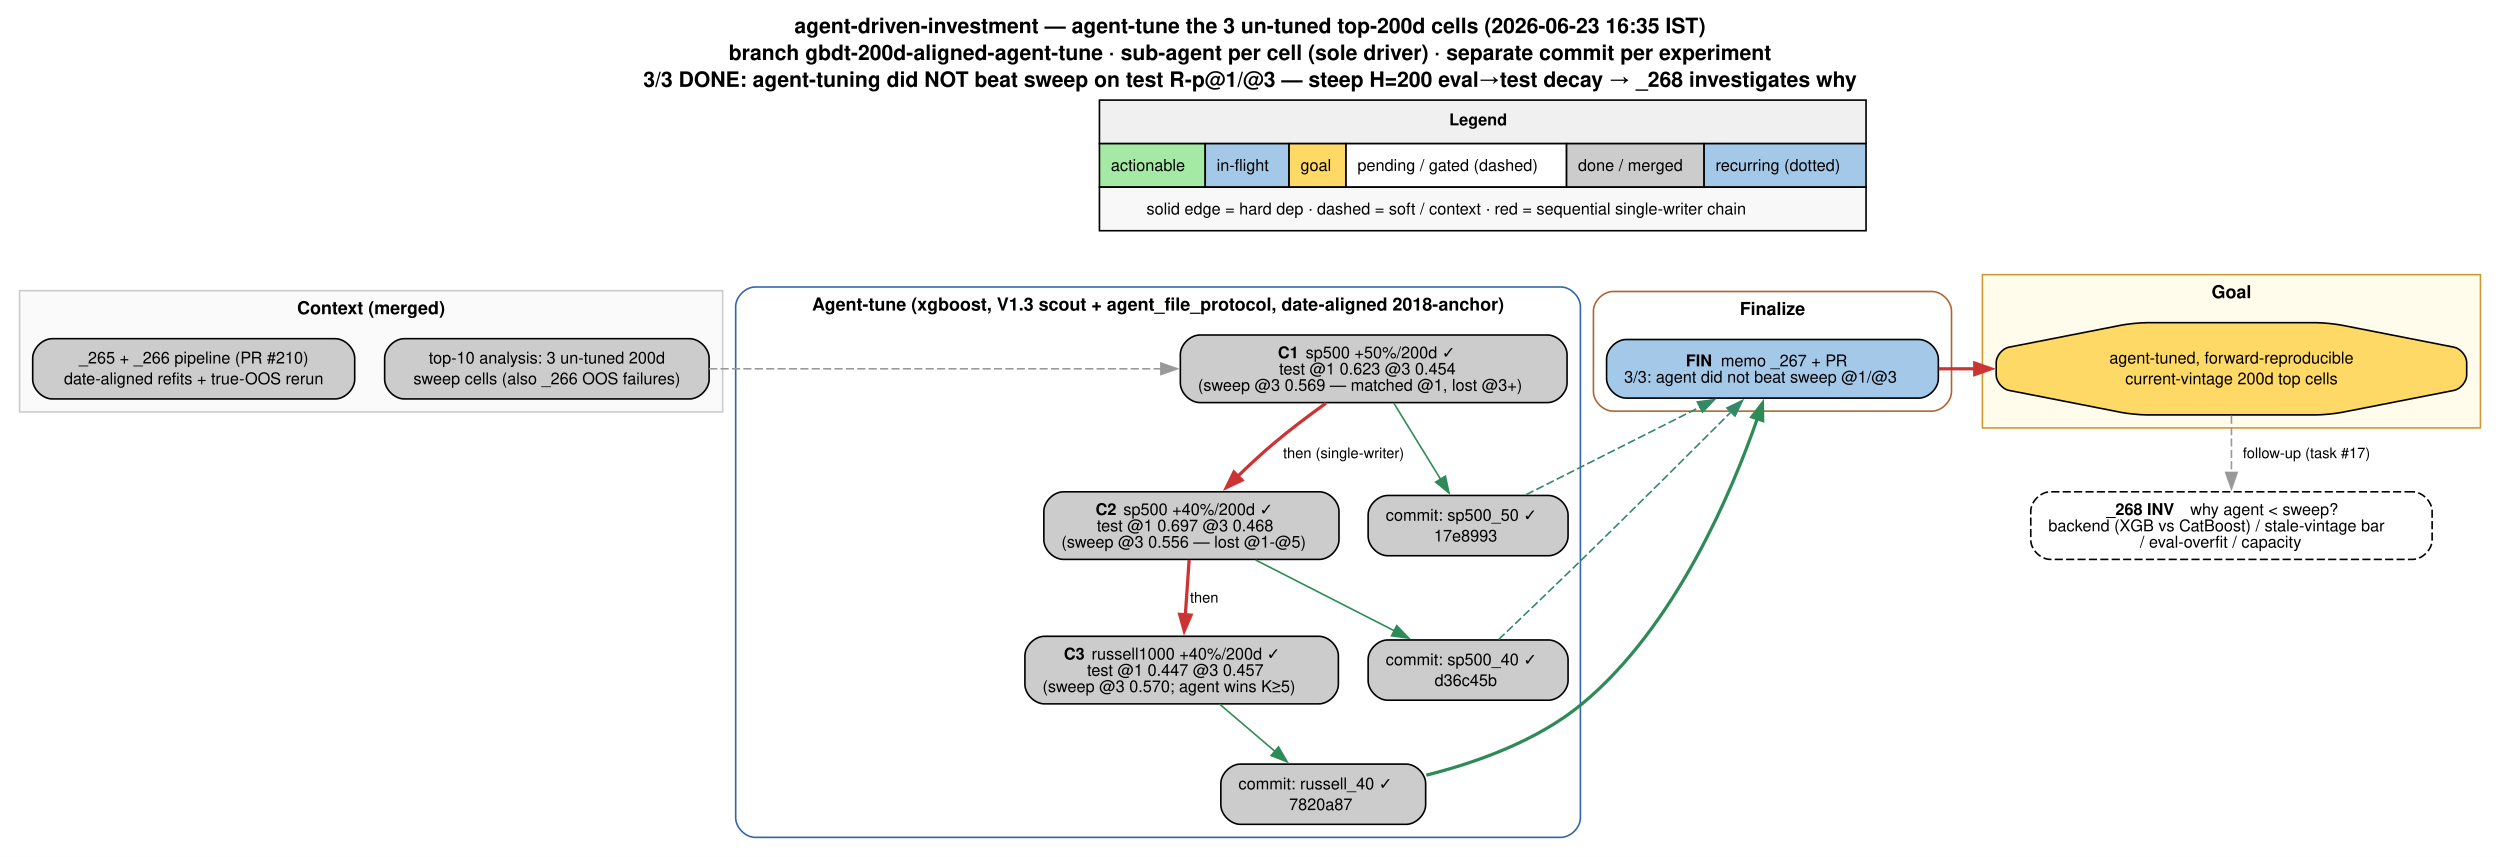
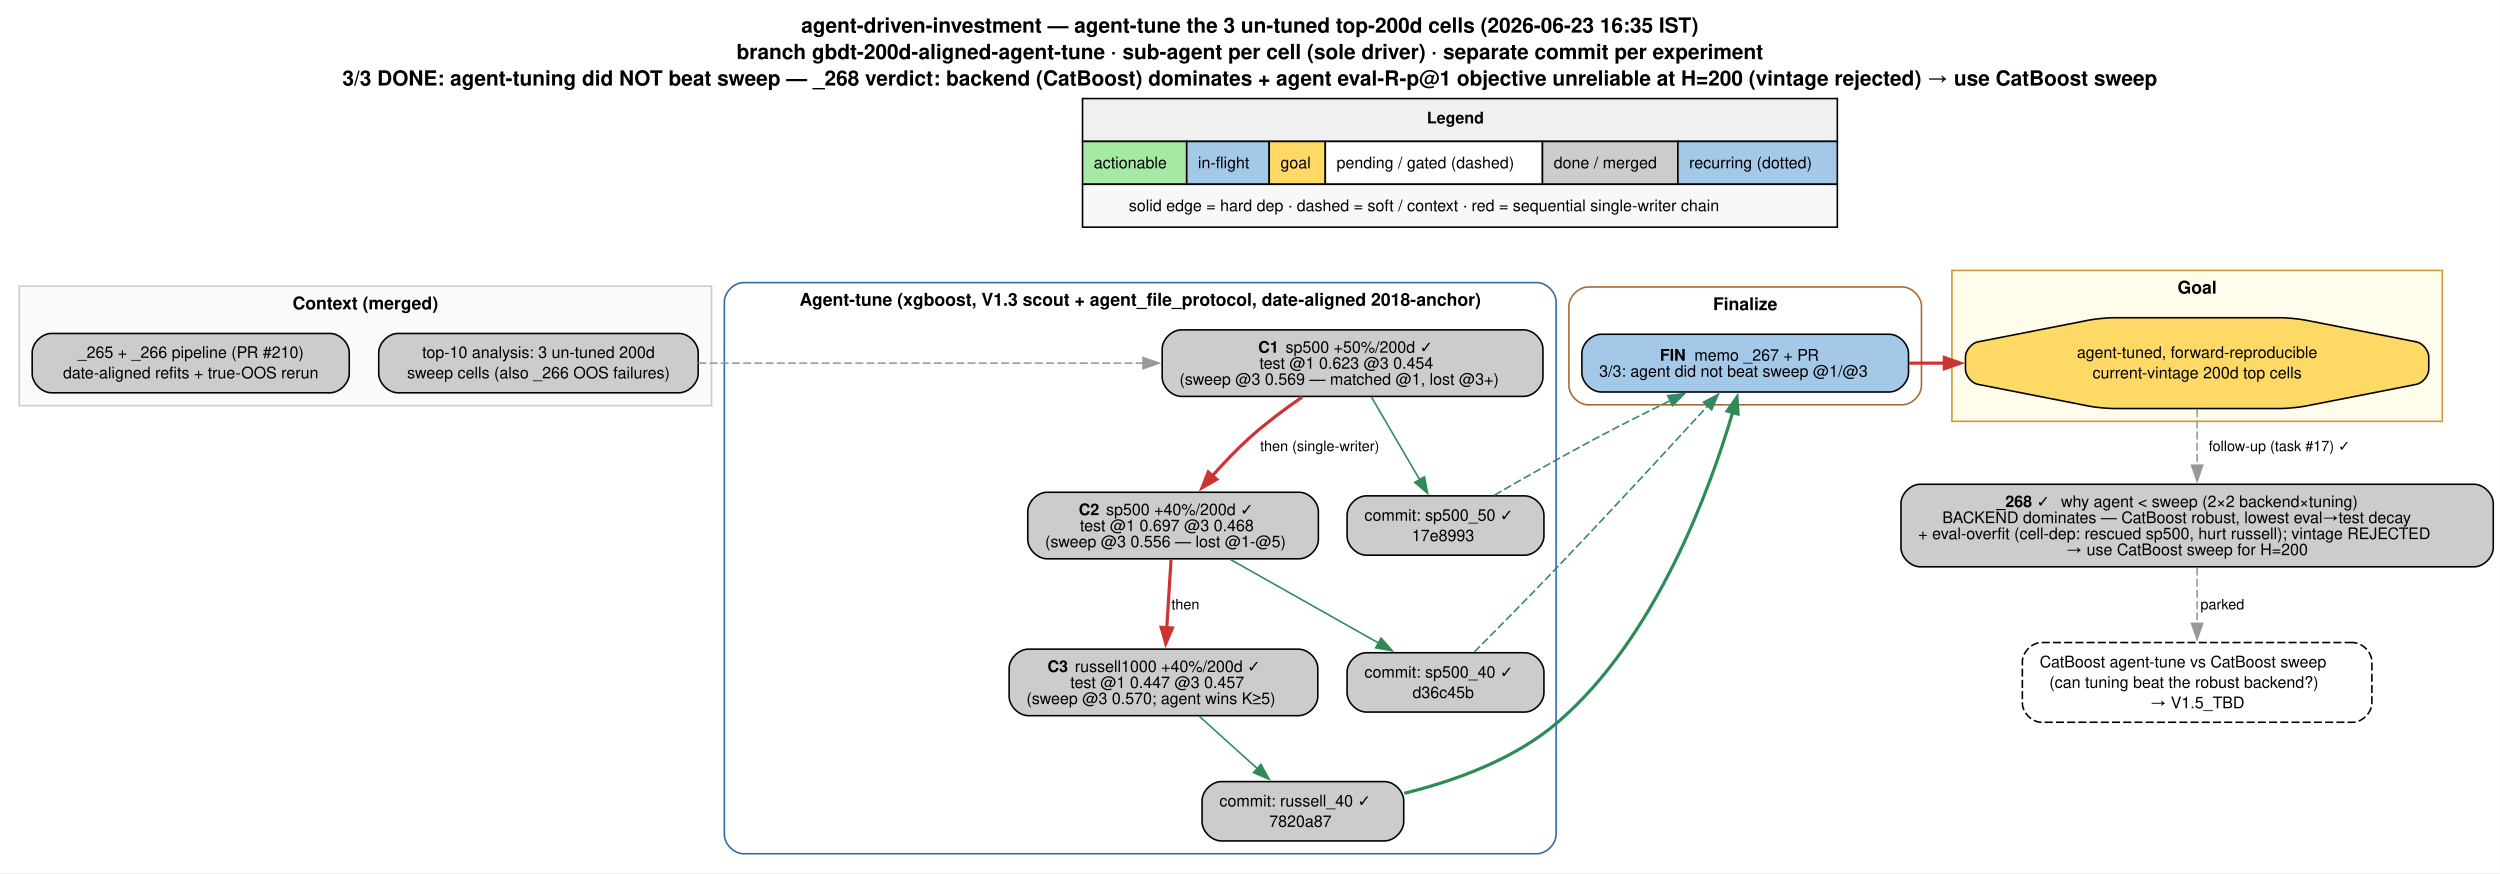
- <svg xmlns="http://www.w3.org/2000/svg" width="1536pt" height="526pt" viewBox="0.00 0.00 1536.00 526.00">
-   <g id="graph0" class="graph" transform="scale(1 1) rotate(0) translate(4 522.48)">
-     <polygon fill="white" stroke="none" points="-4,4 -4,-522.48 1532,-522.48 1532,4 -4,4" />
-     <text xml:space="preserve" text-anchor="middle" x="764" y="-502.13" font-family="Helvetica,sans-Serif" font-weight="bold" font-size="13.00">agent-driven-investment — agent-tune the 3 un-tuned top-200d cells (2026-06-23 16:35 IST)</text>
-     <text xml:space="preserve" text-anchor="middle" x="764" y="-485.63" font-family="Helvetica,sans-Serif" font-weight="bold" font-size="13.00">branch gbdt-200d-aligned-agent-tune · sub-agent per cell (sole driver) · separate commit per experiment</text>
-     <text xml:space="preserve" text-anchor="middle" x="764" y="-469.13" font-family="Helvetica,sans-Serif" font-weight="bold" font-size="13.00">3/3 DONE: agent-tuning did NOT beat sweep on test R-p@1/@3 — steep H=200 eval→test decay → _268 investigates why</text>
+ <svg xmlns="http://www.w3.org/2000/svg" width="1560pt" height="545pt" viewBox="0.00 0.00 1560.00 545.00">
+   <g id="graph0" class="graph" transform="scale(1 1) rotate(0) translate(4 540.73)">
+     <polygon fill="white" stroke="none" points="-4,4 -4,-540.73 1555.8,-540.73 1555.8,4 -4,4" />
+     <text xml:space="preserve" text-anchor="middle" x="775.9" y="-520.38" font-family="Helvetica,sans-Serif" font-weight="bold" font-size="13.00">agent-driven-investment — agent-tune the 3 un-tuned top-200d cells (2026-06-23 16:35 IST)</text>
+     <text xml:space="preserve" text-anchor="middle" x="775.9" y="-503.88" font-family="Helvetica,sans-Serif" font-weight="bold" font-size="13.00">branch gbdt-200d-aligned-agent-tune · sub-agent per cell (sole driver) · separate commit per experiment</text>
+     <text xml:space="preserve" text-anchor="middle" x="775.9" y="-487.38" font-family="Helvetica,sans-Serif" font-weight="bold" font-size="13.00">3/3 DONE: agent-tuning did NOT beat sweep — _268 verdict: backend (CatBoost) dominates + agent eval-R-p@1 objective unreliable at H=200 (vintage rejected) → use CatBoost sweep</text>
    <g id="clust2" class="cluster">
-       <polygon fill="#fafafa" stroke="#cccccc" points="8,-269.38 8,-343.9 440,-343.9 440,-269.38 8,-269.38" />
-       <text xml:space="preserve" text-anchor="middle" x="224" y="-329.45" font-family="Helvetica,sans-Serif" font-weight="bold" font-size="11.00">Context (merged)</text>
+       <polygon fill="#fafafa" stroke="#cccccc" points="8,-287.63 8,-362.15 440,-362.15 440,-287.63 8,-287.63" />
+       <text xml:space="preserve" text-anchor="middle" x="224" y="-347.7" font-family="Helvetica,sans-Serif" font-weight="bold" font-size="11.00">Context (merged)</text>
    </g>
    <g id="clust3" class="cluster">
-       <path fill="white" stroke="#3366aa" d="M460,-8C460,-8 955,-8 955,-8 961,-8 967,-14 967,-20 967,-20 967,-334.15 967,-334.15 967,-340.15 961,-346.15 955,-346.15 955,-346.15 460,-346.15 460,-346.15 454,-346.15 448,-340.15 448,-334.15 448,-334.15 448,-20 448,-20 448,-14 454,-8 460,-8" />
-       <text xml:space="preserve" text-anchor="middle" x="707.5" y="-331.7" font-family="Helvetica,sans-Serif" font-weight="bold" font-size="11.00">Agent-tune (xgboost, V1.3 scout + agent_file_protocol, date-aligned 2018-anchor)</text>
+       <path fill="white" stroke="#3366aa" d="M460,-8C460,-8 955,-8 955,-8 961,-8 967,-14 967,-20 967,-20 967,-352.4 967,-352.4 967,-358.4 961,-364.4 955,-364.4 955,-364.4 460,-364.4 460,-364.4 454,-364.4 448,-358.4 448,-352.4 448,-352.4 448,-20 448,-20 448,-14 454,-8 460,-8" />
+       <text xml:space="preserve" text-anchor="middle" x="707.5" y="-349.95" font-family="Helvetica,sans-Serif" font-weight="bold" font-size="11.00">Agent-tune (xgboost, V1.3 scout + agent_file_protocol, date-aligned 2018-anchor)</text>
    </g>
    <g id="clust4" class="cluster">
-       <path fill="white" stroke="#aa6633" d="M987,-269.89C987,-269.89 1183,-269.89 1183,-269.89 1189,-269.89 1195,-275.89 1195,-281.89 1195,-281.89 1195,-331.39 1195,-331.39 1195,-337.39 1189,-343.39 1183,-343.39 1183,-343.39 987,-343.39 987,-343.39 981,-343.39 975,-337.39 975,-331.39 975,-331.39 975,-281.89 975,-281.89 975,-275.89 981,-269.89 987,-269.89" />
-       <text xml:space="preserve" text-anchor="middle" x="1085" y="-328.94" font-family="Helvetica,sans-Serif" font-weight="bold" font-size="11.00">Finalize</text>
+       <path fill="white" stroke="#aa6633" d="M987,-288.14C987,-288.14 1183,-288.14 1183,-288.14 1189,-288.14 1195,-294.14 1195,-300.14 1195,-300.14 1195,-349.64 1195,-349.64 1195,-355.64 1189,-361.64 1183,-361.64 1183,-361.64 987,-361.64 987,-361.64 981,-361.64 975,-355.64 975,-349.64 975,-349.64 975,-300.14 975,-300.14 975,-294.14 981,-288.14 987,-288.14" />
+       <text xml:space="preserve" text-anchor="middle" x="1085" y="-347.19" font-family="Helvetica,sans-Serif" font-weight="bold" font-size="11.00">Finalize</text>
    </g>
    <g id="clust5" class="cluster">
-       <polygon fill="#fffcec" stroke="#cc9933" points="1214,-259.56 1214,-353.73 1520,-353.73 1520,-259.56 1214,-259.56" />
-       <text xml:space="preserve" text-anchor="middle" x="1367" y="-339.28" font-family="Helvetica,sans-Serif" font-weight="bold" font-size="11.00">Goal</text>
+       <polygon fill="#fffcec" stroke="#cc9933" points="1214,-277.81 1214,-371.98 1520,-371.98 1520,-277.81 1214,-277.81" />
+       <text xml:space="preserve" text-anchor="middle" x="1367" y="-357.53" font-family="Helvetica,sans-Serif" font-weight="bold" font-size="11.00">Goal</text>
    </g>
    <g id="node1" class="node">
-       <path fill="lightgrey" stroke="none" d="M1130.5,-460.98C1130.5,-460.98 683.5,-460.98 683.5,-460.98 677.5,-460.98 671.5,-454.98 671.5,-448.98 671.5,-448.98 671.5,-392.73 671.5,-392.73 671.5,-386.73 677.5,-380.73 683.5,-380.73 683.5,-380.73 1130.5,-380.73 1130.5,-380.73 1136.5,-380.73 1142.5,-386.73 1142.5,-392.73 1142.5,-392.73 1142.5,-448.98 1142.5,-448.98 1142.5,-454.98 1136.5,-460.98 1130.5,-460.98" />
-       <polygon fill="#f0f0f0" stroke="none" points="671.5,-434.23 671.5,-460.98 1142.5,-460.98 1142.5,-434.23 671.5,-434.23" />
-       <polygon fill="none" stroke="black" points="671.5,-434.23 671.5,-460.98 1142.5,-460.98 1142.5,-434.23 671.5,-434.23" />
-       <text xml:space="preserve" text-anchor="start" x="886.38" y="-445.48" font-family="Helvetica,sans-Serif" font-weight="bold" font-size="10.00">Legend</text>
-       <polygon fill="#a4e9a4" stroke="none" points="671.5,-407.48 671.5,-434.23 736.5,-434.23 736.5,-407.48 671.5,-407.48" />
-       <polygon fill="none" stroke="black" points="671.5,-407.48 671.5,-434.23 736.5,-434.23 736.5,-407.48 671.5,-407.48" />
-       <text xml:space="preserve" text-anchor="start" x="678.5" y="-417.48" font-family="Helvetica,sans-Serif" font-size="10.00">actionable</text>
-       <polygon fill="#a3c8e8" stroke="none" points="736.5,-407.48 736.5,-434.23 788,-434.23 788,-407.48 736.5,-407.48" />
-       <polygon fill="none" stroke="black" points="736.5,-407.48 736.5,-434.23 788,-434.23 788,-407.48 736.5,-407.48" />
-       <text xml:space="preserve" text-anchor="start" x="743.5" y="-417.48" font-family="Helvetica,sans-Serif" font-size="10.00">in-flight</text>
-       <polygon fill="#ffd966" stroke="none" points="788,-407.48 788,-434.23 823,-434.23 823,-407.48 788,-407.48" />
-       <polygon fill="none" stroke="black" points="788,-407.48 788,-434.23 823,-434.23 823,-407.48 788,-407.48" />
-       <text xml:space="preserve" text-anchor="start" x="795" y="-417.48" font-family="Helvetica,sans-Serif" font-size="10.00">goal</text>
-       <polygon fill="#ffffff" stroke="none" points="823,-407.48 823,-434.23 958.5,-434.23 958.5,-407.48 823,-407.48" />
-       <polygon fill="none" stroke="black" points="823,-407.48 823,-434.23 958.5,-434.23 958.5,-407.48 823,-407.48" />
-       <text xml:space="preserve" text-anchor="start" x="830" y="-417.48" font-family="Helvetica,sans-Serif" font-size="10.00">pending / gated (dashed)</text>
-       <polygon fill="#cccccc" stroke="none" points="958.5,-407.48 958.5,-434.23 1043,-434.23 1043,-407.48 958.5,-407.48" />
-       <polygon fill="none" stroke="black" points="958.5,-407.48 958.5,-434.23 1043,-434.23 1043,-407.48 958.5,-407.48" />
-       <text xml:space="preserve" text-anchor="start" x="965.5" y="-417.48" font-family="Helvetica,sans-Serif" font-size="10.00">done / merged</text>
-       <polygon fill="#a3c8e8" stroke="none" points="1043,-407.48 1043,-434.23 1142.5,-434.23 1142.5,-407.48 1043,-407.48" />
-       <polygon fill="none" stroke="black" points="1043,-407.48 1043,-434.23 1142.5,-434.23 1142.5,-407.48 1043,-407.48" />
-       <text xml:space="preserve" text-anchor="start" x="1050" y="-417.48" font-family="Helvetica,sans-Serif" font-size="10.00">recurring (dotted)</text>
-       <polygon fill="#f8f8f8" stroke="none" points="671.5,-380.73 671.5,-407.48 1142.5,-407.48 1142.5,-380.73 671.5,-380.73" />
-       <polygon fill="none" stroke="black" points="671.5,-380.73 671.5,-407.48 1142.5,-407.48 1142.5,-380.73 671.5,-380.73" />
-       <text xml:space="preserve" text-anchor="start" x="700.38" y="-390.73" font-family="Helvetica,sans-Serif" font-size="10.00">solid edge = hard dep · dashed = soft / context · red = sequential single-writer chain</text>
+       <path fill="lightgrey" stroke="none" d="M1130.5,-479.23C1130.5,-479.23 683.5,-479.23 683.5,-479.23 677.5,-479.23 671.5,-473.23 671.5,-467.23 671.5,-467.23 671.5,-410.98 671.5,-410.98 671.5,-404.98 677.5,-398.98 683.5,-398.98 683.5,-398.98 1130.5,-398.98 1130.5,-398.98 1136.5,-398.98 1142.5,-404.98 1142.5,-410.98 1142.5,-410.98 1142.5,-467.23 1142.5,-467.23 1142.5,-473.23 1136.5,-479.23 1130.5,-479.23" />
+       <polygon fill="#f0f0f0" stroke="none" points="671.5,-452.48 671.5,-479.23 1142.5,-479.23 1142.5,-452.48 671.5,-452.48" />
+       <polygon fill="none" stroke="black" points="671.5,-452.48 671.5,-479.23 1142.5,-479.23 1142.5,-452.48 671.5,-452.48" />
+       <text xml:space="preserve" text-anchor="start" x="886.38" y="-463.73" font-family="Helvetica,sans-Serif" font-weight="bold" font-size="10.00">Legend</text>
+       <polygon fill="#a4e9a4" stroke="none" points="671.5,-425.73 671.5,-452.48 736.5,-452.48 736.5,-425.73 671.5,-425.73" />
+       <polygon fill="none" stroke="black" points="671.5,-425.73 671.5,-452.48 736.5,-452.48 736.5,-425.73 671.5,-425.73" />
+       <text xml:space="preserve" text-anchor="start" x="678.5" y="-435.73" font-family="Helvetica,sans-Serif" font-size="10.00">actionable</text>
+       <polygon fill="#a3c8e8" stroke="none" points="736.5,-425.73 736.5,-452.48 788,-452.48 788,-425.73 736.5,-425.73" />
+       <polygon fill="none" stroke="black" points="736.5,-425.73 736.5,-452.48 788,-452.48 788,-425.73 736.5,-425.73" />
+       <text xml:space="preserve" text-anchor="start" x="743.5" y="-435.73" font-family="Helvetica,sans-Serif" font-size="10.00">in-flight</text>
+       <polygon fill="#ffd966" stroke="none" points="788,-425.73 788,-452.48 823,-452.48 823,-425.73 788,-425.73" />
+       <polygon fill="none" stroke="black" points="788,-425.73 788,-452.48 823,-452.48 823,-425.73 788,-425.73" />
+       <text xml:space="preserve" text-anchor="start" x="795" y="-435.73" font-family="Helvetica,sans-Serif" font-size="10.00">goal</text>
+       <polygon fill="#ffffff" stroke="none" points="823,-425.73 823,-452.48 958.5,-452.48 958.5,-425.73 823,-425.73" />
+       <polygon fill="none" stroke="black" points="823,-425.73 823,-452.48 958.5,-452.48 958.5,-425.73 823,-425.73" />
+       <text xml:space="preserve" text-anchor="start" x="830" y="-435.73" font-family="Helvetica,sans-Serif" font-size="10.00">pending / gated (dashed)</text>
+       <polygon fill="#cccccc" stroke="none" points="958.5,-425.73 958.5,-452.48 1043,-452.48 1043,-425.73 958.5,-425.73" />
+       <polygon fill="none" stroke="black" points="958.5,-425.73 958.5,-452.48 1043,-452.48 1043,-425.73 958.5,-425.73" />
+       <text xml:space="preserve" text-anchor="start" x="965.5" y="-435.73" font-family="Helvetica,sans-Serif" font-size="10.00">done / merged</text>
+       <polygon fill="#a3c8e8" stroke="none" points="1043,-425.73 1043,-452.48 1142.5,-452.48 1142.5,-425.73 1043,-425.73" />
+       <polygon fill="none" stroke="black" points="1043,-425.73 1043,-452.48 1142.5,-452.48 1142.5,-425.73 1043,-425.73" />
+       <text xml:space="preserve" text-anchor="start" x="1050" y="-435.73" font-family="Helvetica,sans-Serif" font-size="10.00">recurring (dotted)</text>
+       <polygon fill="#f8f8f8" stroke="none" points="671.5,-398.98 671.5,-425.73 1142.5,-425.73 1142.5,-398.98 671.5,-398.98" />
+       <polygon fill="none" stroke="black" points="671.5,-398.98 671.5,-425.73 1142.5,-425.73 1142.5,-398.98 671.5,-398.98" />
+       <text xml:space="preserve" text-anchor="start" x="700.38" y="-408.98" font-family="Helvetica,sans-Serif" font-size="10.00">solid edge = hard dep · dashed = soft / context · red = sequential single-writer chain</text>
    </g>
    <g id="node2" class="node">
-       <path fill="#cccccc" stroke="black" d="M201.93,-314.4C201.93,-314.4 28.07,-314.4 28.07,-314.4 22.07,-314.4 16.08,-308.4 16.08,-302.4 16.08,-302.4 16.08,-289.38 16.08,-289.38 16.08,-283.38 22.08,-277.38 28.08,-277.38 28.08,-277.38 201.93,-277.38 201.93,-277.38 207.93,-277.38 213.93,-283.38 213.93,-289.38 213.93,-289.38 213.93,-302.4 213.93,-302.4 213.93,-308.4 207.93,-314.4 201.93,-314.4" />
-       <text xml:space="preserve" text-anchor="middle" x="115" y="-299.14" font-family="Helvetica,sans-Serif" font-size="10.00">_265 + _266 pipeline (PR #210)</text>
-       <text xml:space="preserve" text-anchor="middle" x="115" y="-286.39" font-family="Helvetica,sans-Serif" font-size="10.00">date-aligned refits + true-OOS rerun</text>
+       <path fill="#cccccc" stroke="black" d="M201.93,-332.65C201.93,-332.65 28.07,-332.65 28.07,-332.65 22.07,-332.65 16.08,-326.65 16.08,-320.65 16.08,-320.65 16.08,-307.63 16.08,-307.63 16.08,-301.63 22.08,-295.63 28.08,-295.63 28.08,-295.63 201.93,-295.63 201.93,-295.63 207.93,-295.63 213.93,-301.63 213.93,-307.63 213.93,-307.63 213.93,-320.65 213.93,-320.65 213.93,-326.65 207.93,-332.65 201.93,-332.65" />
+       <text xml:space="preserve" text-anchor="middle" x="115" y="-317.39" font-family="Helvetica,sans-Serif" font-size="10.00">_265 + _266 pipeline (PR #210)</text>
+       <text xml:space="preserve" text-anchor="middle" x="115" y="-304.64" font-family="Helvetica,sans-Serif" font-size="10.00">date-aligned refits + true-OOS rerun</text>
    </g>
    <g id="node4" class="node">
-       <path fill="#cccccc" stroke="black" d="M946.8,-316.65C946.8,-316.65 733.2,-316.65 733.2,-316.65 727.2,-316.65 721.2,-310.65 721.2,-304.65 721.2,-304.65 721.2,-287.13 721.2,-287.13 721.2,-281.13 727.2,-275.13 733.2,-275.13 733.2,-275.13 946.8,-275.13 946.8,-275.13 952.8,-275.13 958.8,-281.13 958.8,-287.13 958.8,-287.13 958.8,-304.65 958.8,-304.65 958.8,-310.65 952.8,-316.65 946.8,-316.65" />
-       <text xml:space="preserve" text-anchor="start" x="781.12" y="-302.39" font-family="Helvetica,sans-Serif" font-weight="bold" font-size="10.00">C1</text>
-       <text xml:space="preserve" text-anchor="start" x="795.38" y="-302.39" font-family="Helvetica,sans-Serif" font-size="10.00"> sp500 +50%/200d ✓</text>
-       <text xml:space="preserve" text-anchor="start" x="781.88" y="-292.39" font-family="Helvetica,sans-Serif" font-size="10.00">test @1 0.623 @3 0.454</text>
-       <text xml:space="preserve" text-anchor="start" x="732" y="-282.39" font-family="Helvetica,sans-Serif" font-size="10.00">(sweep @3 0.569 — matched @1, lost @3+)</text>
+       <path fill="#cccccc" stroke="black" d="M946.8,-334.9C946.8,-334.9 733.2,-334.9 733.2,-334.9 727.2,-334.9 721.2,-328.9 721.2,-322.9 721.2,-322.9 721.2,-305.38 721.2,-305.38 721.2,-299.38 727.2,-293.38 733.2,-293.38 733.2,-293.38 946.8,-293.38 946.8,-293.38 952.8,-293.38 958.8,-299.38 958.8,-305.38 958.8,-305.38 958.8,-322.9 958.8,-322.9 958.8,-328.9 952.8,-334.9 946.8,-334.9" />
+       <text xml:space="preserve" text-anchor="start" x="781.12" y="-320.64" font-family="Helvetica,sans-Serif" font-weight="bold" font-size="10.00">C1</text>
+       <text xml:space="preserve" text-anchor="start" x="795.38" y="-320.64" font-family="Helvetica,sans-Serif" font-size="10.00"> sp500 +50%/200d ✓</text>
+       <text xml:space="preserve" text-anchor="start" x="781.88" y="-310.64" font-family="Helvetica,sans-Serif" font-size="10.00">test @1 0.623 @3 0.454</text>
+       <text xml:space="preserve" text-anchor="start" x="732" y="-300.64" font-family="Helvetica,sans-Serif" font-size="10.00">(sweep @3 0.569 — matched @1, lost @3+)</text>
    </g>
    <g id="node10" class="node">
-       <path fill="#a3c8e8" stroke="black" d="M1174.92,-313.89C1174.92,-313.89 995.08,-313.89 995.08,-313.89 989.08,-313.89 983.08,-307.89 983.08,-301.89 983.08,-301.89 983.08,-289.89 983.08,-289.89 983.08,-283.89 989.08,-277.89 995.08,-277.89 995.08,-277.89 1174.92,-277.89 1174.92,-277.89 1180.92,-277.89 1186.92,-283.89 1186.92,-289.89 1186.92,-289.89 1186.92,-301.89 1186.92,-301.89 1186.92,-307.89 1180.92,-313.89 1174.92,-313.89" />
-       <text xml:space="preserve" text-anchor="start" x="1031.75" y="-297.39" font-family="Helvetica,sans-Serif" font-weight="bold" font-size="10.00">FIN</text>
-       <text xml:space="preserve" text-anchor="start" x="1050.5" y="-297.39" font-family="Helvetica,sans-Serif" font-size="10.00"> memo _267 + PR</text>
-       <text xml:space="preserve" text-anchor="start" x="993.88" y="-287.39" font-family="Helvetica,sans-Serif" font-size="10.00">3/3: agent did not beat sweep @1/@3</text>
+       <path fill="#a3c8e8" stroke="black" d="M1174.92,-332.14C1174.92,-332.14 995.08,-332.14 995.08,-332.14 989.08,-332.14 983.08,-326.14 983.08,-320.14 983.08,-320.14 983.08,-308.14 983.08,-308.14 983.08,-302.14 989.08,-296.14 995.08,-296.14 995.08,-296.14 1174.92,-296.14 1174.92,-296.14 1180.92,-296.14 1186.92,-302.14 1186.92,-308.14 1186.92,-308.14 1186.92,-320.14 1186.92,-320.14 1186.92,-326.14 1180.92,-332.14 1174.92,-332.14" />
+       <text xml:space="preserve" text-anchor="start" x="1031.75" y="-315.64" font-family="Helvetica,sans-Serif" font-weight="bold" font-size="10.00">FIN</text>
+       <text xml:space="preserve" text-anchor="start" x="1050.5" y="-315.64" font-family="Helvetica,sans-Serif" font-size="10.00"> memo _267 + PR</text>
+       <text xml:space="preserve" text-anchor="start" x="993.88" y="-305.64" font-family="Helvetica,sans-Serif" font-size="10.00">3/3: agent did not beat sweep @1/@3</text>
    </g>
    <g id="node11" class="node">
-       <path fill="#ffd966" stroke="black" d="M1511.54,-291.98C1511.54,-291.98 1511.54,-299.81 1511.54,-299.81 1511.54,-303.72 1507.7,-308.38 1503.86,-309.14 1503.86,-309.14 1434.55,-322.72 1434.55,-322.72 1430.71,-323.48 1422.96,-324.23 1419.05,-324.23 1419.05,-324.23 1314.95,-324.23 1314.95,-324.23 1311.04,-324.23 1303.29,-323.48 1299.45,-322.72 1299.45,-322.72 1230.14,-309.14 1230.14,-309.14 1226.3,-308.38 1222.46,-303.72 1222.46,-299.81 1222.46,-299.81 1222.46,-291.98 1222.46,-291.98 1222.46,-288.07 1226.3,-283.41 1230.14,-282.65 1230.14,-282.65 1299.45,-269.07 1299.45,-269.07 1303.29,-268.31 1311.04,-267.56 1314.95,-267.56 1314.95,-267.56 1419.05,-267.56 1419.05,-267.56 1422.96,-267.56 1430.71,-268.31 1434.55,-269.07 1434.55,-269.07 1503.86,-282.65 1503.86,-282.65 1507.7,-283.41 1511.54,-288.07 1511.54,-291.98" />
-       <text xml:space="preserve" text-anchor="middle" x="1367" y="-299.14" font-family="Helvetica,sans-Serif" font-size="10.00">agent-tuned, forward-reproducible</text>
-       <text xml:space="preserve" text-anchor="middle" x="1367" y="-286.39" font-family="Helvetica,sans-Serif" font-size="10.00">current-vintage 200d top cells</text>
+       <path fill="#ffd966" stroke="black" d="M1511.54,-310.23C1511.54,-310.23 1511.54,-318.06 1511.54,-318.06 1511.54,-321.97 1507.7,-326.63 1503.86,-327.39 1503.86,-327.39 1434.55,-340.97 1434.55,-340.97 1430.71,-341.73 1422.96,-342.48 1419.05,-342.48 1419.05,-342.48 1314.95,-342.48 1314.95,-342.48 1311.04,-342.48 1303.29,-341.73 1299.45,-340.97 1299.45,-340.97 1230.14,-327.39 1230.14,-327.39 1226.3,-326.63 1222.46,-321.97 1222.46,-318.06 1222.46,-318.06 1222.46,-310.23 1222.46,-310.23 1222.46,-306.32 1226.3,-301.66 1230.14,-300.9 1230.14,-300.9 1299.45,-287.32 1299.45,-287.32 1303.29,-286.56 1311.04,-285.81 1314.95,-285.81 1314.95,-285.81 1419.05,-285.81 1419.05,-285.81 1422.96,-285.81 1430.71,-286.56 1434.55,-287.32 1434.55,-287.32 1503.86,-300.9 1503.86,-300.9 1507.7,-301.66 1511.54,-306.32 1511.54,-310.23" />
+       <text xml:space="preserve" text-anchor="middle" x="1367" y="-317.39" font-family="Helvetica,sans-Serif" font-size="10.00">agent-tuned, forward-reproducible</text>
+       <text xml:space="preserve" text-anchor="middle" x="1367" y="-304.64" font-family="Helvetica,sans-Serif" font-size="10.00">current-vintage 200d top cells</text>
    </g>
    <g id="node3" class="node">
-       <path fill="#cccccc" stroke="black" d="M419.68,-314.4C419.68,-314.4 244.32,-314.4 244.32,-314.4 238.32,-314.4 232.32,-308.4 232.32,-302.4 232.32,-302.4 232.32,-289.38 232.32,-289.38 232.32,-283.38 238.32,-277.38 244.32,-277.38 244.32,-277.38 419.68,-277.38 419.68,-277.38 425.68,-277.38 431.68,-283.38 431.68,-289.38 431.68,-289.38 431.68,-302.4 431.68,-302.4 431.68,-308.4 425.68,-314.4 419.68,-314.4" />
-       <text xml:space="preserve" text-anchor="middle" x="332" y="-299.14" font-family="Helvetica,sans-Serif" font-size="10.00">top-10 analysis: 3 un-tuned 200d</text>
-       <text xml:space="preserve" text-anchor="middle" x="332" y="-286.39" font-family="Helvetica,sans-Serif" font-size="10.00">sweep cells (also _266 OOS failures)</text>
+       <path fill="#cccccc" stroke="black" d="M419.68,-332.65C419.68,-332.65 244.32,-332.65 244.32,-332.65 238.32,-332.65 232.32,-326.65 232.32,-320.65 232.32,-320.65 232.32,-307.63 232.32,-307.63 232.32,-301.63 238.32,-295.63 244.32,-295.63 244.32,-295.63 419.68,-295.63 419.68,-295.63 425.68,-295.63 431.68,-301.63 431.68,-307.63 431.68,-307.63 431.68,-320.65 431.68,-320.65 431.68,-326.65 425.68,-332.65 419.68,-332.65" />
+       <text xml:space="preserve" text-anchor="middle" x="332" y="-317.39" font-family="Helvetica,sans-Serif" font-size="10.00">top-10 analysis: 3 un-tuned 200d</text>
+       <text xml:space="preserve" text-anchor="middle" x="332" y="-304.64" font-family="Helvetica,sans-Serif" font-size="10.00">sweep cells (also _266 OOS failures)</text>
    </g>
    <g id="edge5" class="edge">
-       <path fill="none" stroke="#999999" stroke-dasharray="5,2" d="M431.71,-295.89C524.31,-295.89 616.9,-295.89 709.49,-295.89" />
-       <polygon fill="#999999" stroke="#999999" points="709.27,-299.39 719.27,-295.89 709.27,-292.39 709.27,-299.39" />
+       <path fill="none" stroke="#999999" stroke-dasharray="5,2" d="M431.71,-314.14C524.31,-314.14 616.9,-314.14 709.49,-314.14" />
+       <polygon fill="#999999" stroke="#999999" points="709.27,-317.64 719.27,-314.14 709.27,-310.64 709.27,-317.64" />
    </g>
    <g id="node5" class="node">
-       <path fill="#cccccc" stroke="black" d="M806.67,-220.31C806.67,-220.31 649.33,-220.31 649.33,-220.31 643.33,-220.31 637.33,-214.31 637.33,-208.31 637.33,-208.31 637.33,-190.79 637.33,-190.79 637.33,-184.79 643.33,-178.79 649.33,-178.79 649.33,-178.79 806.67,-178.79 806.67,-178.79 812.67,-178.79 818.67,-184.79 818.67,-190.79 818.67,-190.79 818.67,-208.31 818.67,-208.31 818.67,-214.31 812.67,-220.31 806.67,-220.31" />
-       <text xml:space="preserve" text-anchor="start" x="669.12" y="-206.05" font-family="Helvetica,sans-Serif" font-weight="bold" font-size="10.00">C2</text>
-       <text xml:space="preserve" text-anchor="start" x="683.38" y="-206.05" font-family="Helvetica,sans-Serif" font-size="10.00"> sp500 +40%/200d ✓</text>
-       <text xml:space="preserve" text-anchor="start" x="669.88" y="-196.05" font-family="Helvetica,sans-Serif" font-size="10.00">test @1 0.697 @3 0.468</text>
-       <text xml:space="preserve" text-anchor="start" x="648.12" y="-186.05" font-family="Helvetica,sans-Serif" font-size="10.00">(sweep @3 0.556 — lost @1-@5)</text>
+       <path fill="#cccccc" stroke="black" d="M806.67,-233.56C806.67,-233.56 649.33,-233.56 649.33,-233.56 643.33,-233.56 637.33,-227.56 637.33,-221.56 637.33,-221.56 637.33,-204.04 637.33,-204.04 637.33,-198.04 643.33,-192.04 649.33,-192.04 649.33,-192.04 806.67,-192.04 806.67,-192.04 812.67,-192.04 818.67,-198.04 818.67,-204.04 818.67,-204.04 818.67,-221.56 818.67,-221.56 818.67,-227.56 812.67,-233.56 806.67,-233.56" />
+       <text xml:space="preserve" text-anchor="start" x="669.12" y="-219.3" font-family="Helvetica,sans-Serif" font-weight="bold" font-size="10.00">C2</text>
+       <text xml:space="preserve" text-anchor="start" x="683.38" y="-219.3" font-family="Helvetica,sans-Serif" font-size="10.00"> sp500 +40%/200d ✓</text>
+       <text xml:space="preserve" text-anchor="start" x="669.88" y="-209.3" font-family="Helvetica,sans-Serif" font-size="10.00">test @1 0.697 @3 0.468</text>
+       <text xml:space="preserve" text-anchor="start" x="648.12" y="-199.3" font-family="Helvetica,sans-Serif" font-size="10.00">(sweep @3 0.556 — lost @1-@5)</text>
    </g>
    <g id="edge6" class="edge">
-       <path fill="none" stroke="#cc3333" stroke-width="2" d="M810.63,-274.74C800.09,-267.16 788.27,-258.27 778,-249.56 770.73,-243.4 763.23,-236.42 756.32,-229.69" />
-       <polygon fill="#cc3333" stroke="#cc3333" stroke-width="2" points="759.05,-227.47 749.48,-222.92 754.12,-232.44 759.05,-227.47" />
-       <text xml:space="preserve" text-anchor="middle" x="821.5" y="-241.01" font-family="Helvetica,sans-Serif" font-size="9.00">then (single-writer)</text>
+       <path fill="none" stroke="#cc3333" stroke-width="2" d="M808.64,-293.05C797.89,-285.62 786.04,-276.8 776,-267.81 767.83,-260.49 759.64,-251.87 752.4,-243.69" />
+       <polygon fill="#cc3333" stroke="#cc3333" stroke-width="2" points="755.25,-241.64 746.07,-236.35 749.94,-246.21 755.25,-241.64" />
+       <text xml:space="preserve" text-anchor="middle" x="819.5" y="-259.26" font-family="Helvetica,sans-Serif" font-size="9.00">then (single-writer)</text>
    </g>
    <g id="node7" class="node">
-       <path fill="#cccccc" stroke="black" d="M947.42,-218.06C947.42,-218.06 848.58,-218.06 848.58,-218.06 842.58,-218.06 836.58,-212.06 836.58,-206.06 836.58,-206.06 836.58,-193.04 836.58,-193.04 836.58,-187.04 842.58,-181.04 848.58,-181.04 848.58,-181.04 947.42,-181.04 947.42,-181.04 953.42,-181.04 959.42,-187.04 959.42,-193.04 959.42,-193.04 959.42,-206.06 959.42,-206.06 959.42,-212.06 953.42,-218.06 947.42,-218.06" />
-       <text xml:space="preserve" text-anchor="start" x="847.38" y="-202.55" font-family="Helvetica,sans-Serif" font-size="10.00">commit: sp500_50 ✓</text>
-       <text xml:space="preserve" text-anchor="start" x="877" y="-189.8" font-family="Helvetica,sans-Serif" font-size="10.00">17e8993</text>
+       <path fill="#cccccc" stroke="black" d="M947.42,-231.31C947.42,-231.31 848.58,-231.31 848.58,-231.31 842.58,-231.31 836.58,-225.31 836.58,-219.31 836.58,-219.31 836.58,-206.29 836.58,-206.29 836.58,-200.29 842.58,-194.29 848.58,-194.29 848.58,-194.29 947.42,-194.29 947.42,-194.29 953.42,-194.29 959.42,-200.29 959.42,-206.29 959.42,-206.29 959.42,-219.31 959.42,-219.31 959.42,-225.31 953.42,-231.31 947.42,-231.31" />
+       <text xml:space="preserve" text-anchor="start" x="847.38" y="-215.8" font-family="Helvetica,sans-Serif" font-size="10.00">commit: sp500_50 ✓</text>
+       <text xml:space="preserve" text-anchor="start" x="877" y="-203.05" font-family="Helvetica,sans-Serif" font-size="10.00">17e8993</text>
    </g>
    <g id="edge8" class="edge">
-       <path fill="none" stroke="#2e8b57" d="M852.3,-274.89C860.68,-261.26 871.87,-243.05 881.08,-228.07" />
-       <polygon fill="#2e8b57" stroke="#2e8b57" points="884.04,-229.94 886.29,-219.59 878.07,-226.28 884.04,-229.94" />
+       <path fill="none" stroke="#2e8b57" d="M851.74,-293.04C860.45,-278.11 872.44,-257.57 882.03,-241.15" />
+       <polygon fill="#2e8b57" stroke="#2e8b57" points="884.86,-243.25 886.88,-232.85 878.81,-239.72 884.86,-243.25" />
    </g>
    <g id="node6" class="node">
-       <path fill="#cccccc" stroke="black" d="M806.3,-131.54C806.3,-131.54 637.7,-131.54 637.7,-131.54 631.7,-131.54 625.7,-125.54 625.7,-119.54 625.7,-119.54 625.7,-102.02 625.7,-102.02 625.7,-96.02 631.7,-90.02 637.7,-90.02 637.7,-90.02 806.3,-90.02 806.3,-90.02 812.3,-90.02 818.3,-96.02 818.3,-102.02 818.3,-102.02 818.3,-119.54 818.3,-119.54 818.3,-125.54 812.3,-131.54 806.3,-131.54" />
-       <text xml:space="preserve" text-anchor="start" x="649.62" y="-117.28" font-family="Helvetica,sans-Serif" font-weight="bold" font-size="10.00">C3</text>
-       <text xml:space="preserve" text-anchor="start" x="663.88" y="-117.28" font-family="Helvetica,sans-Serif" font-size="10.00"> russell1000 +40%/200d ✓</text>
-       <text xml:space="preserve" text-anchor="start" x="663.88" y="-107.28" font-family="Helvetica,sans-Serif" font-size="10.00">test @1 0.447 @3 0.457</text>
-       <text xml:space="preserve" text-anchor="start" x="636.5" y="-97.28" font-family="Helvetica,sans-Serif" font-size="10.00">(sweep @3 0.570; agent wins K≥5)</text>
+       <path fill="#cccccc" stroke="black" d="M806.3,-135.66C806.3,-135.66 637.7,-135.66 637.7,-135.66 631.7,-135.66 625.7,-129.66 625.7,-123.66 625.7,-123.66 625.7,-106.15 625.7,-106.15 625.7,-100.15 631.7,-94.15 637.7,-94.15 637.7,-94.15 806.3,-94.15 806.3,-94.15 812.3,-94.15 818.3,-100.15 818.3,-106.15 818.3,-106.15 818.3,-123.66 818.3,-123.66 818.3,-129.66 812.3,-135.66 806.3,-135.66" />
+       <text xml:space="preserve" text-anchor="start" x="649.62" y="-121.41" font-family="Helvetica,sans-Serif" font-weight="bold" font-size="10.00">C3</text>
+       <text xml:space="preserve" text-anchor="start" x="663.88" y="-121.41" font-family="Helvetica,sans-Serif" font-size="10.00"> russell1000 +40%/200d ✓</text>
+       <text xml:space="preserve" text-anchor="start" x="663.88" y="-111.41" font-family="Helvetica,sans-Serif" font-size="10.00">test @1 0.447 @3 0.457</text>
+       <text xml:space="preserve" text-anchor="start" x="636.5" y="-101.41" font-family="Helvetica,sans-Serif" font-size="10.00">(sweep @3 0.570; agent wins K≥5)</text>
    </g>
    <g id="edge7" class="edge">
-       <path fill="none" stroke="#cc3333" stroke-width="2" d="M726.61,-178.43C725.91,-168.35 725.05,-155.9 724.26,-144.5" />
-       <polygon fill="#cc3333" stroke="#cc3333" stroke-width="2" points="727.77,-144.55 723.59,-134.82 720.79,-145.03 727.77,-144.55" />
-       <text xml:space="preserve" text-anchor="middle" x="735.86" y="-152.24" font-family="Helvetica,sans-Serif" font-size="9.00">then</text>
+       <path fill="none" stroke="#cc3333" stroke-width="2" d="M726.76,-191.93C725.98,-179.54 724.96,-163.29 724.07,-149" />
+       <polygon fill="#cc3333" stroke="#cc3333" stroke-width="2" points="727.57,-148.86 723.45,-139.1 720.58,-149.3 727.57,-148.86" />
+       <text xml:space="preserve" text-anchor="middle" x="735.68" y="-160.49" font-family="Helvetica,sans-Serif" font-size="9.00">then</text>
    </g>
    <g id="node8" class="node">
-       <path fill="#cccccc" stroke="black" d="M947.42,-129.29C947.42,-129.29 848.58,-129.29 848.58,-129.29 842.58,-129.29 836.58,-123.29 836.58,-117.29 836.58,-117.29 836.58,-104.27 836.58,-104.27 836.58,-98.27 842.58,-92.27 848.58,-92.27 848.58,-92.27 947.42,-92.27 947.42,-92.27 953.42,-92.27 959.42,-98.27 959.42,-104.27 959.42,-104.27 959.42,-117.29 959.42,-117.29 959.42,-123.29 953.42,-129.29 947.42,-129.29" />
-       <text xml:space="preserve" text-anchor="start" x="847.38" y="-113.78" font-family="Helvetica,sans-Serif" font-size="10.00">commit: sp500_40 ✓</text>
-       <text xml:space="preserve" text-anchor="start" x="877.38" y="-101.03" font-family="Helvetica,sans-Serif" font-size="10.00">d36c45b</text>
+       <path fill="#cccccc" stroke="black" d="M947.42,-133.41C947.42,-133.41 848.58,-133.41 848.58,-133.41 842.58,-133.41 836.58,-127.41 836.58,-121.41 836.58,-121.41 836.58,-108.4 836.58,-108.4 836.58,-102.4 842.58,-96.4 848.58,-96.4 848.58,-96.4 947.42,-96.4 947.42,-96.4 953.42,-96.4 959.42,-102.4 959.42,-108.4 959.42,-108.4 959.42,-121.41 959.42,-121.41 959.42,-127.41 953.42,-133.41 947.42,-133.41" />
+       <text xml:space="preserve" text-anchor="start" x="847.38" y="-117.91" font-family="Helvetica,sans-Serif" font-size="10.00">commit: sp500_40 ✓</text>
+       <text xml:space="preserve" text-anchor="start" x="877.38" y="-105.16" font-family="Helvetica,sans-Serif" font-size="10.00">d36c45b</text>
    </g>
    <g id="edge9" class="edge">
-       <path fill="none" stroke="#2e8b57" d="M767.43,-178.43C792.89,-165.43 826.09,-148.49 852.64,-134.93" />
-       <polygon fill="#2e8b57" stroke="#2e8b57" points="854.16,-138.08 861.48,-130.42 850.98,-131.85 854.16,-138.08" />
+       <path fill="none" stroke="#2e8b57" d="M763.64,-191.7C790.72,-176.42 828.04,-155.37 856.48,-139.33" />
+       <polygon fill="#2e8b57" stroke="#2e8b57" points="857.83,-142.58 864.82,-134.62 854.39,-136.49 857.83,-142.58" />
    </g>
    <g id="node9" class="node">
      <path fill="#cccccc" stroke="black" d="M859.92,-53.02C859.92,-53.02 758.08,-53.02 758.08,-53.02 752.08,-53.02 746.08,-47.02 746.08,-41.02 746.08,-41.02 746.08,-28 746.08,-28 746.08,-22 752.08,-16 758.08,-16 758.08,-16 859.92,-16 859.92,-16 865.92,-16 871.92,-22 871.92,-28 871.92,-28 871.92,-41.02 871.92,-41.02 871.92,-47.02 865.92,-53.02 859.92,-53.02" />
      <text xml:space="preserve" text-anchor="start" x="756.88" y="-37.51" font-family="Helvetica,sans-Serif" font-size="10.00">commit: russell_40 ✓</text>
      <text xml:space="preserve" text-anchor="start" x="788" y="-24.76" font-family="Helvetica,sans-Serif" font-size="10.00">7820a87</text>
    </g>
    <g id="edge10" class="edge">
-       <path fill="none" stroke="#2e8b57" d="M745.31,-89.88C755.8,-80.93 768.29,-70.26 779.43,-60.75" />
-       <polygon fill="#2e8b57" stroke="#2e8b57" points="781.52,-63.57 786.85,-54.42 776.97,-58.25 781.52,-63.57" />
+       <path fill="none" stroke="#2e8b57" d="M744.4,-93.72C755.51,-83.71 769.02,-71.53 780.82,-60.9" />
+       <polygon fill="#2e8b57" stroke="#2e8b57" points="782.84,-63.8 787.92,-54.5 778.15,-58.6 782.84,-63.8" />
    </g>
    <g id="edge11" class="edge">
-       <path fill="none" stroke="#338866" stroke-dasharray="5,2" d="M933.67,-218.55C964.05,-233.88 1007.85,-255.97 1040.52,-272.45" />
-       <polygon fill="#338866" stroke="#338866" points="1038.85,-275.53 1049.35,-276.91 1042,-269.28 1038.85,-275.53" />
+       <path fill="none" stroke="#338866" stroke-dasharray="5,2" d="M928.55,-231.78C947.05,-242.51 971.21,-256.26 993,-267.81 1007.56,-275.53 1023.61,-283.59 1038.18,-290.74" />
+       <polygon fill="#338866" stroke="#338866" points="1036.6,-293.86 1047.12,-295.1 1039.67,-287.57 1036.6,-293.86" />
    </g>
    <g id="edge12" class="edge">
-       <path fill="none" stroke="#338866" stroke-dasharray="5,2" d="M916.81,-129.61C930.95,-143.06 950.77,-162 968,-178.79 999.76,-209.74 1035.94,-245.77 1059.55,-269.38" />
-       <polygon fill="#338866" stroke="#338866" points="1057.04,-271.82 1066.58,-276.42 1061.99,-266.87 1057.04,-271.82" />
+       <path fill="none" stroke="#338866" stroke-dasharray="5,2" d="M915.99,-133.89C930.21,-148.19 950.52,-168.75 968,-187.04 1000.85,-221.42 1038.1,-261.82 1061.57,-287.45" />
+       <polygon fill="#338866" stroke="#338866" points="1058.91,-289.73 1068.24,-294.74 1064.07,-285 1058.91,-289.73" />
    </g>
    <g id="edge13" class="edge">
-       <path fill="none" stroke="#2e8b57" stroke-width="2" d="M872.32,-46.22C903.78,-54.11 940.79,-67.51 968,-90.02 1025.47,-137.56 1060.38,-221.13 1075.75,-265.41" />
-       <polygon fill="#2e8b57" stroke="#2e8b57" stroke-width="2" points="1072.36,-266.32 1078.85,-274.69 1079,-264.1 1072.36,-266.32" />
+       <path fill="none" stroke="#2e8b57" stroke-width="2" d="M872.27,-45.72C903.91,-53.48 941.09,-66.93 968,-90.02 1029.47,-142.75 1063.22,-235.93 1077.2,-283.46" />
+       <polygon fill="#2e8b57" stroke="#2e8b57" stroke-width="2" points="1073.79,-284.26 1079.88,-292.93 1080.53,-282.36 1073.79,-284.26" />
    </g>
    <g id="edge14" class="edge">
-       <path fill="none" stroke="#cc3333" stroke-width="2" d="M1187.17,-295.89C1194.58,-295.89 1201.99,-295.89 1209.4,-295.89" />
-       <polygon fill="#cc3333" stroke="#cc3333" stroke-width="2" points="1209.27,-299.39 1219.27,-295.89 1209.27,-292.39 1209.27,-299.39" />
+       <path fill="none" stroke="#cc3333" stroke-width="2" d="M1187.17,-314.14C1194.58,-314.14 1201.99,-314.14 1209.4,-314.14" />
+       <polygon fill="#cc3333" stroke="#cc3333" stroke-width="2" points="1209.27,-317.64 1219.27,-314.14 1209.27,-310.64 1209.27,-317.64" />
    </g>
    <g id="node12" class="node">
-       <path fill="#ffffff" stroke="black" stroke-dasharray="5,2" d="M1478.3,-220.31C1478.3,-220.31 1255.7,-220.31 1255.7,-220.31 1249.7,-220.31 1243.7,-214.31 1243.7,-208.31 1243.7,-208.31 1243.7,-190.79 1243.7,-190.79 1243.7,-184.79 1249.7,-178.79 1255.7,-178.79 1255.7,-178.79 1478.3,-178.79 1478.3,-178.79 1484.3,-178.79 1490.3,-184.79 1490.3,-190.79 1490.3,-190.79 1490.3,-208.31 1490.3,-208.31 1490.3,-214.31 1484.3,-220.31 1478.3,-220.31" />
-       <text xml:space="preserve" text-anchor="start" x="1290.12" y="-206.05" font-family="Helvetica,sans-Serif" font-weight="bold" font-size="10.00">_268 INV</text>
-       <text xml:space="preserve" text-anchor="start" x="1338.88" y="-206.05" font-family="Helvetica,sans-Serif" font-size="10.00"> why agent &lt; sweep?</text>
-       <text xml:space="preserve" text-anchor="start" x="1254.5" y="-196.05" font-family="Helvetica,sans-Serif" font-size="10.00">backend (XGB vs CatBoost) / stale-vintage bar</text>
-       <text xml:space="preserve" text-anchor="start" x="1310.75" y="-186.05" font-family="Helvetica,sans-Serif" font-size="10.00">/ eval-overfit / capacity</text>
+       <path fill="#cccccc" stroke="black" d="M1539.8,-238.56C1539.8,-238.56 1194.2,-238.56 1194.2,-238.56 1188.2,-238.56 1182.2,-232.56 1182.2,-226.56 1182.2,-226.56 1182.2,-199.04 1182.2,-199.04 1182.2,-193.04 1188.2,-187.04 1194.2,-187.04 1194.2,-187.04 1539.8,-187.04 1539.8,-187.04 1545.8,-187.04 1551.8,-193.04 1551.8,-199.04 1551.8,-199.04 1551.8,-226.56 1551.8,-226.56 1551.8,-232.56 1545.8,-238.56 1539.8,-238.56" />
+       <text xml:space="preserve" text-anchor="start" x="1241.75" y="-224.3" font-family="Helvetica,sans-Serif" font-weight="bold" font-size="10.00">_268 ✓</text>
+       <text xml:space="preserve" text-anchor="start" x="1279.25" y="-224.3" font-family="Helvetica,sans-Serif" font-size="10.00"> why agent &lt; sweep (2×2 backend×tuning)</text>
+       <text xml:space="preserve" text-anchor="start" x="1208" y="-214.3" font-family="Helvetica,sans-Serif" font-size="10.00">BACKEND dominates — CatBoost robust, lowest eval→test decay</text>
+       <text xml:space="preserve" text-anchor="start" x="1193" y="-204.3" font-family="Helvetica,sans-Serif" font-size="10.00">+ eval-overfit (cell-dep: rescued sp500, hurt russell); vintage REJECTED</text>
+       <text xml:space="preserve" text-anchor="start" x="1285.25" y="-194.3" font-family="Helvetica,sans-Serif" font-size="10.00">→ use CatBoost sweep for H=200</text>
    </g>
    <g id="edge15" class="edge">
-       <path fill="none" stroke="#999999" stroke-dasharray="5,2" d="M1367,-267.1C1367,-256.04 1367,-243.27 1367,-231.89" />
-       <polygon fill="#999999" stroke="#999999" points="1370.5,-232.18 1367,-222.18 1363.5,-232.18 1370.5,-232.18" />
-       <text xml:space="preserve" text-anchor="middle" x="1413.12" y="-241.01" font-family="Helvetica,sans-Serif" font-size="9.00">follow-up (task #17)</text>
+       <path fill="none" stroke="#999999" stroke-dasharray="5,2" d="M1367,-285.47C1367,-274.53 1367,-261.81 1367,-250.15" />
+       <polygon fill="#999999" stroke="#999999" points="1370.5,-250.46 1367,-240.46 1363.5,-250.46 1370.5,-250.46" />
+       <text xml:space="preserve" text-anchor="middle" x="1418.38" y="-259.26" font-family="Helvetica,sans-Serif" font-size="9.00">follow-up (task #17) ✓</text>
+     </g>
+     <g id="node13" class="node">
+       <path fill="#ffffff" stroke="black" stroke-dasharray="5,2" d="M1464.05,-139.79C1464.05,-139.79 1269.95,-139.79 1269.95,-139.79 1263.95,-139.79 1257.95,-133.79 1257.95,-127.79 1257.95,-127.79 1257.95,-102.02 1257.95,-102.02 1257.95,-96.02 1263.95,-90.02 1269.95,-90.02 1269.95,-90.02 1464.05,-90.02 1464.05,-90.02 1470.05,-90.02 1476.05,-96.02 1476.05,-102.02 1476.05,-102.02 1476.05,-127.79 1476.05,-127.79 1476.05,-133.79 1470.05,-139.79 1464.05,-139.79" />
+       <text xml:space="preserve" text-anchor="start" x="1268.75" y="-124.28" font-family="Helvetica,sans-Serif" font-size="10.00">CatBoost agent-tune vs CatBoost sweep</text>
+       <text xml:space="preserve" text-anchor="start" x="1274.75" y="-111.53" font-family="Helvetica,sans-Serif" font-size="10.00">(can tuning beat the robust backend?)</text>
+       <text xml:space="preserve" text-anchor="start" x="1337.75" y="-98.78" font-family="Helvetica,sans-Serif" font-size="10.00">→ V1.5_TBD</text>
+     </g>
+     <g id="edge16" class="edge">
+       <path fill="none" stroke="#999999" stroke-dasharray="5,2" d="M1367,-186.6C1367,-175.87 1367,-163.15 1367,-151.48" />
+       <polygon fill="#999999" stroke="#999999" points="1370.5,-151.78 1367,-141.78 1363.5,-151.78 1370.5,-151.78" />
+       <text xml:space="preserve" text-anchor="middle" x="1382.75" y="-160.49" font-family="Helvetica,sans-Serif" font-size="9.00">parked</text>
    </g>
  </g>
</svg>
